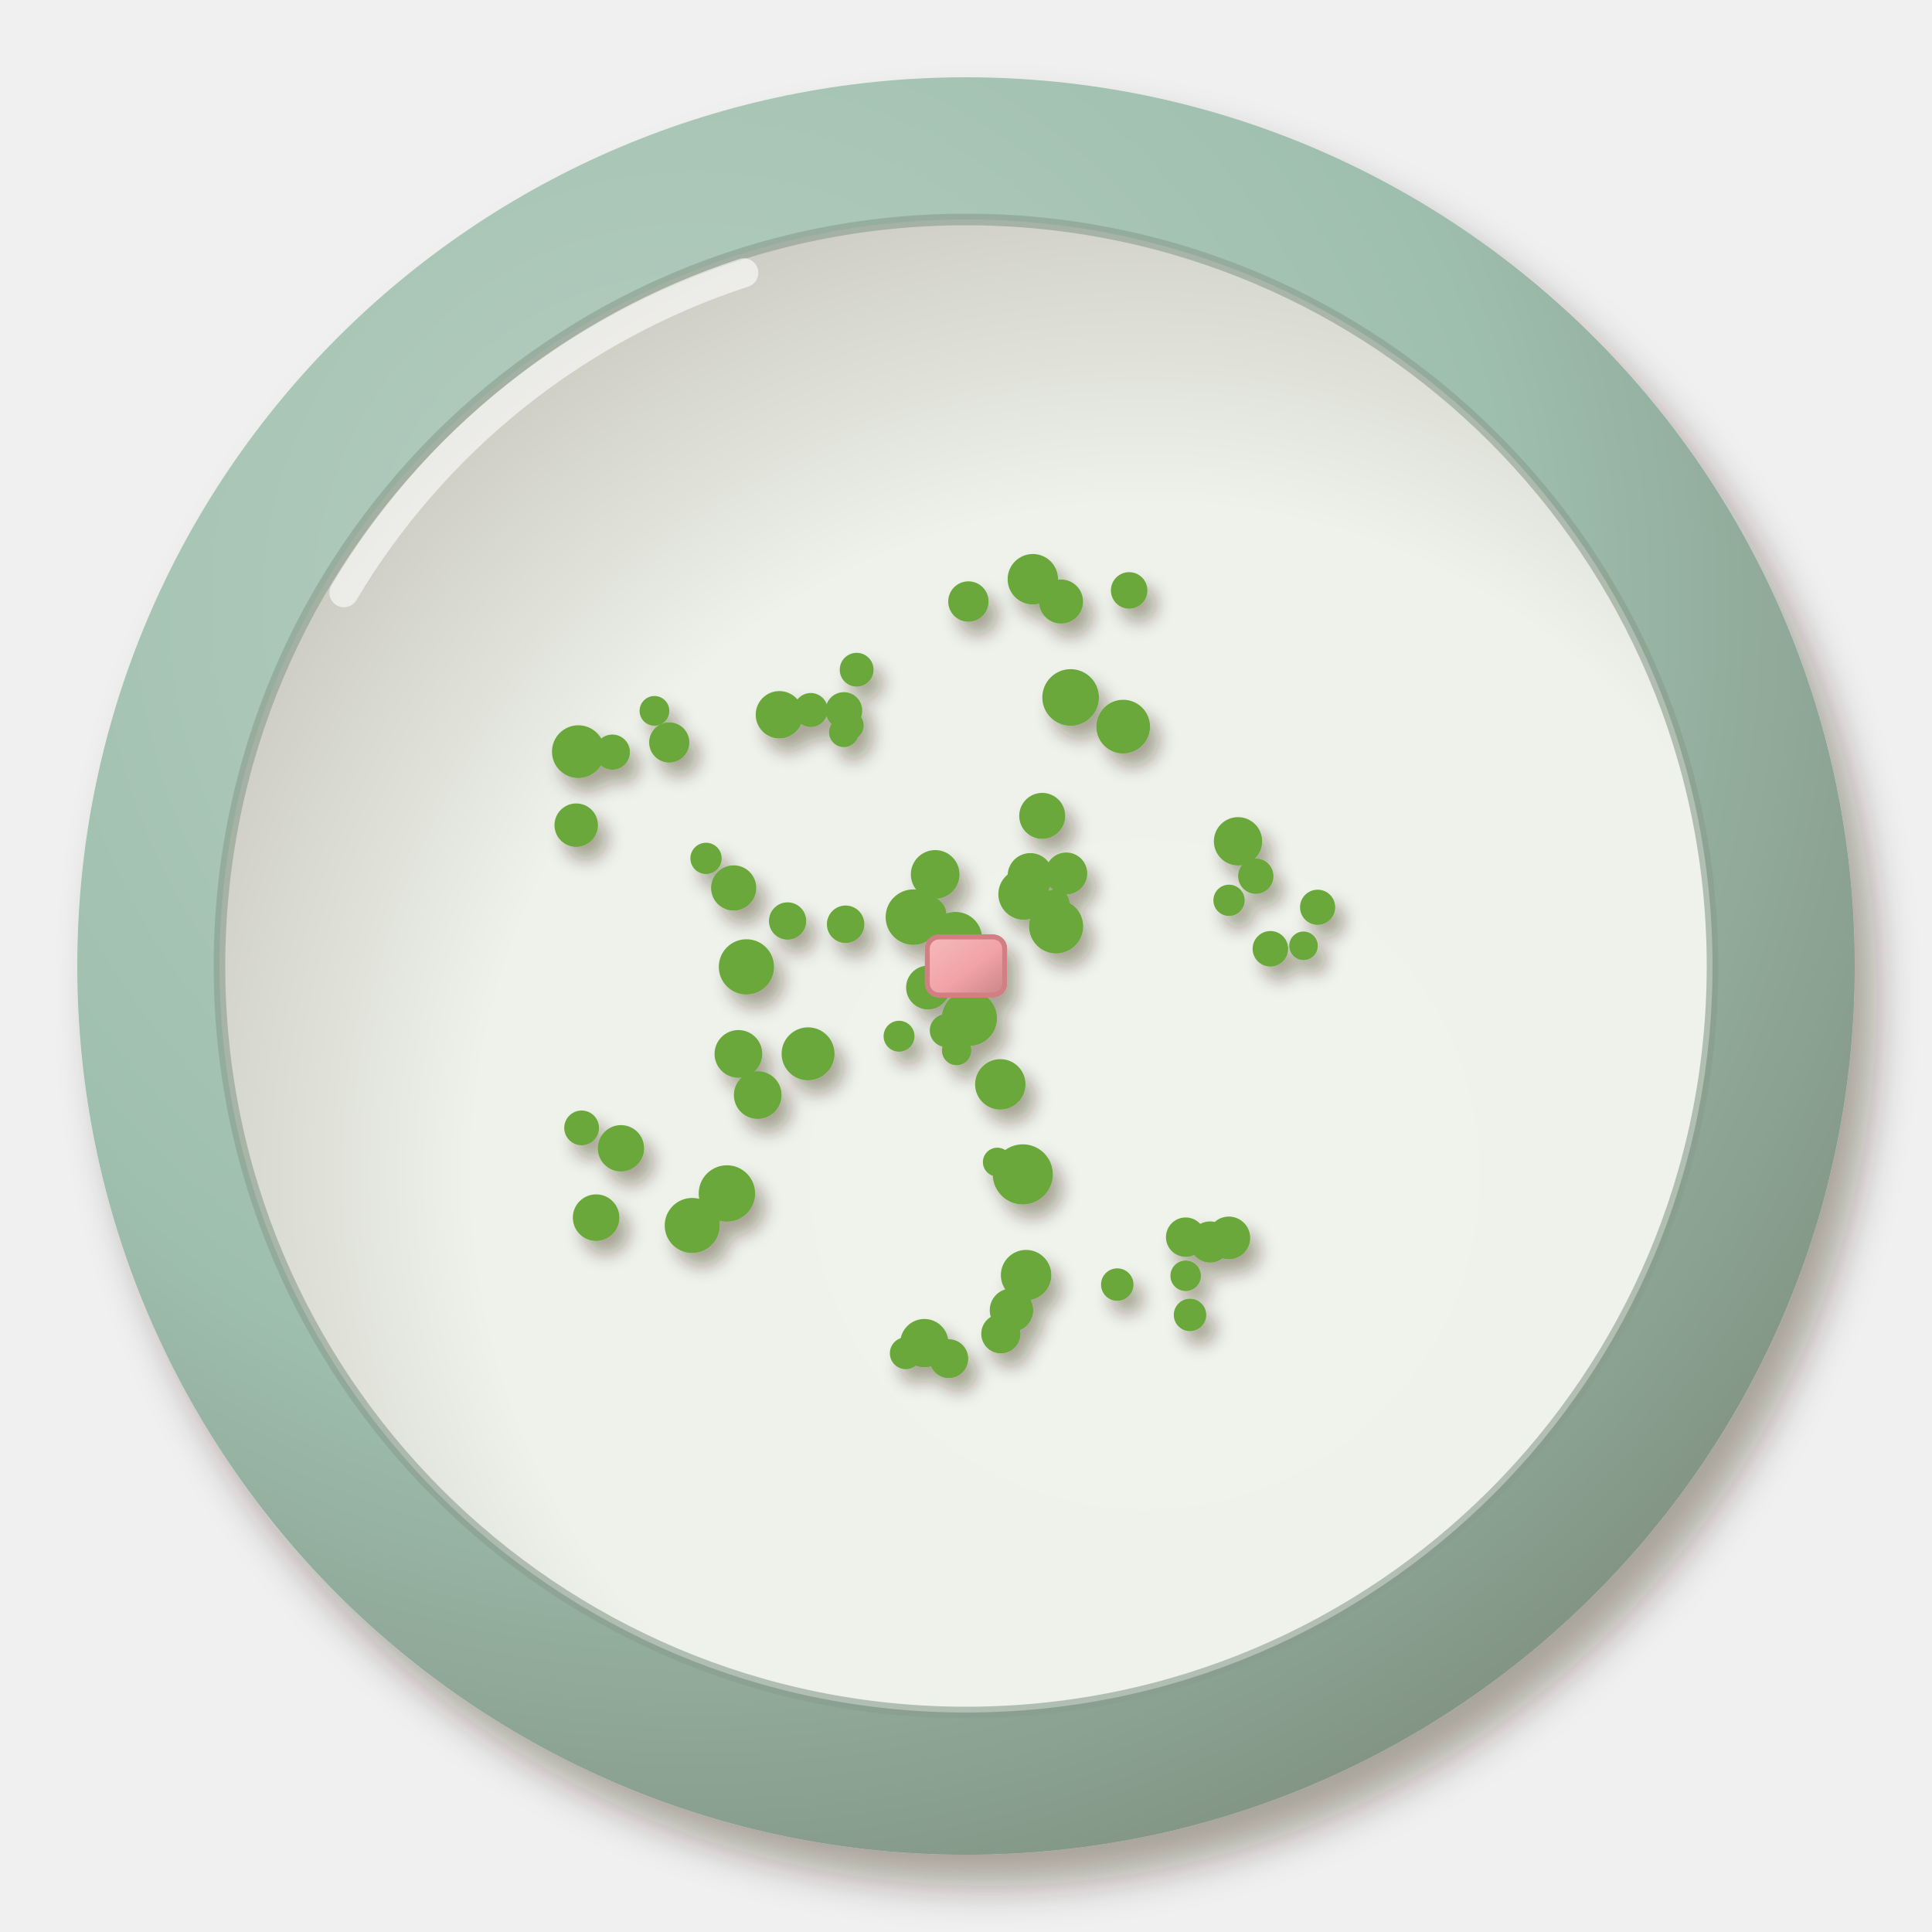
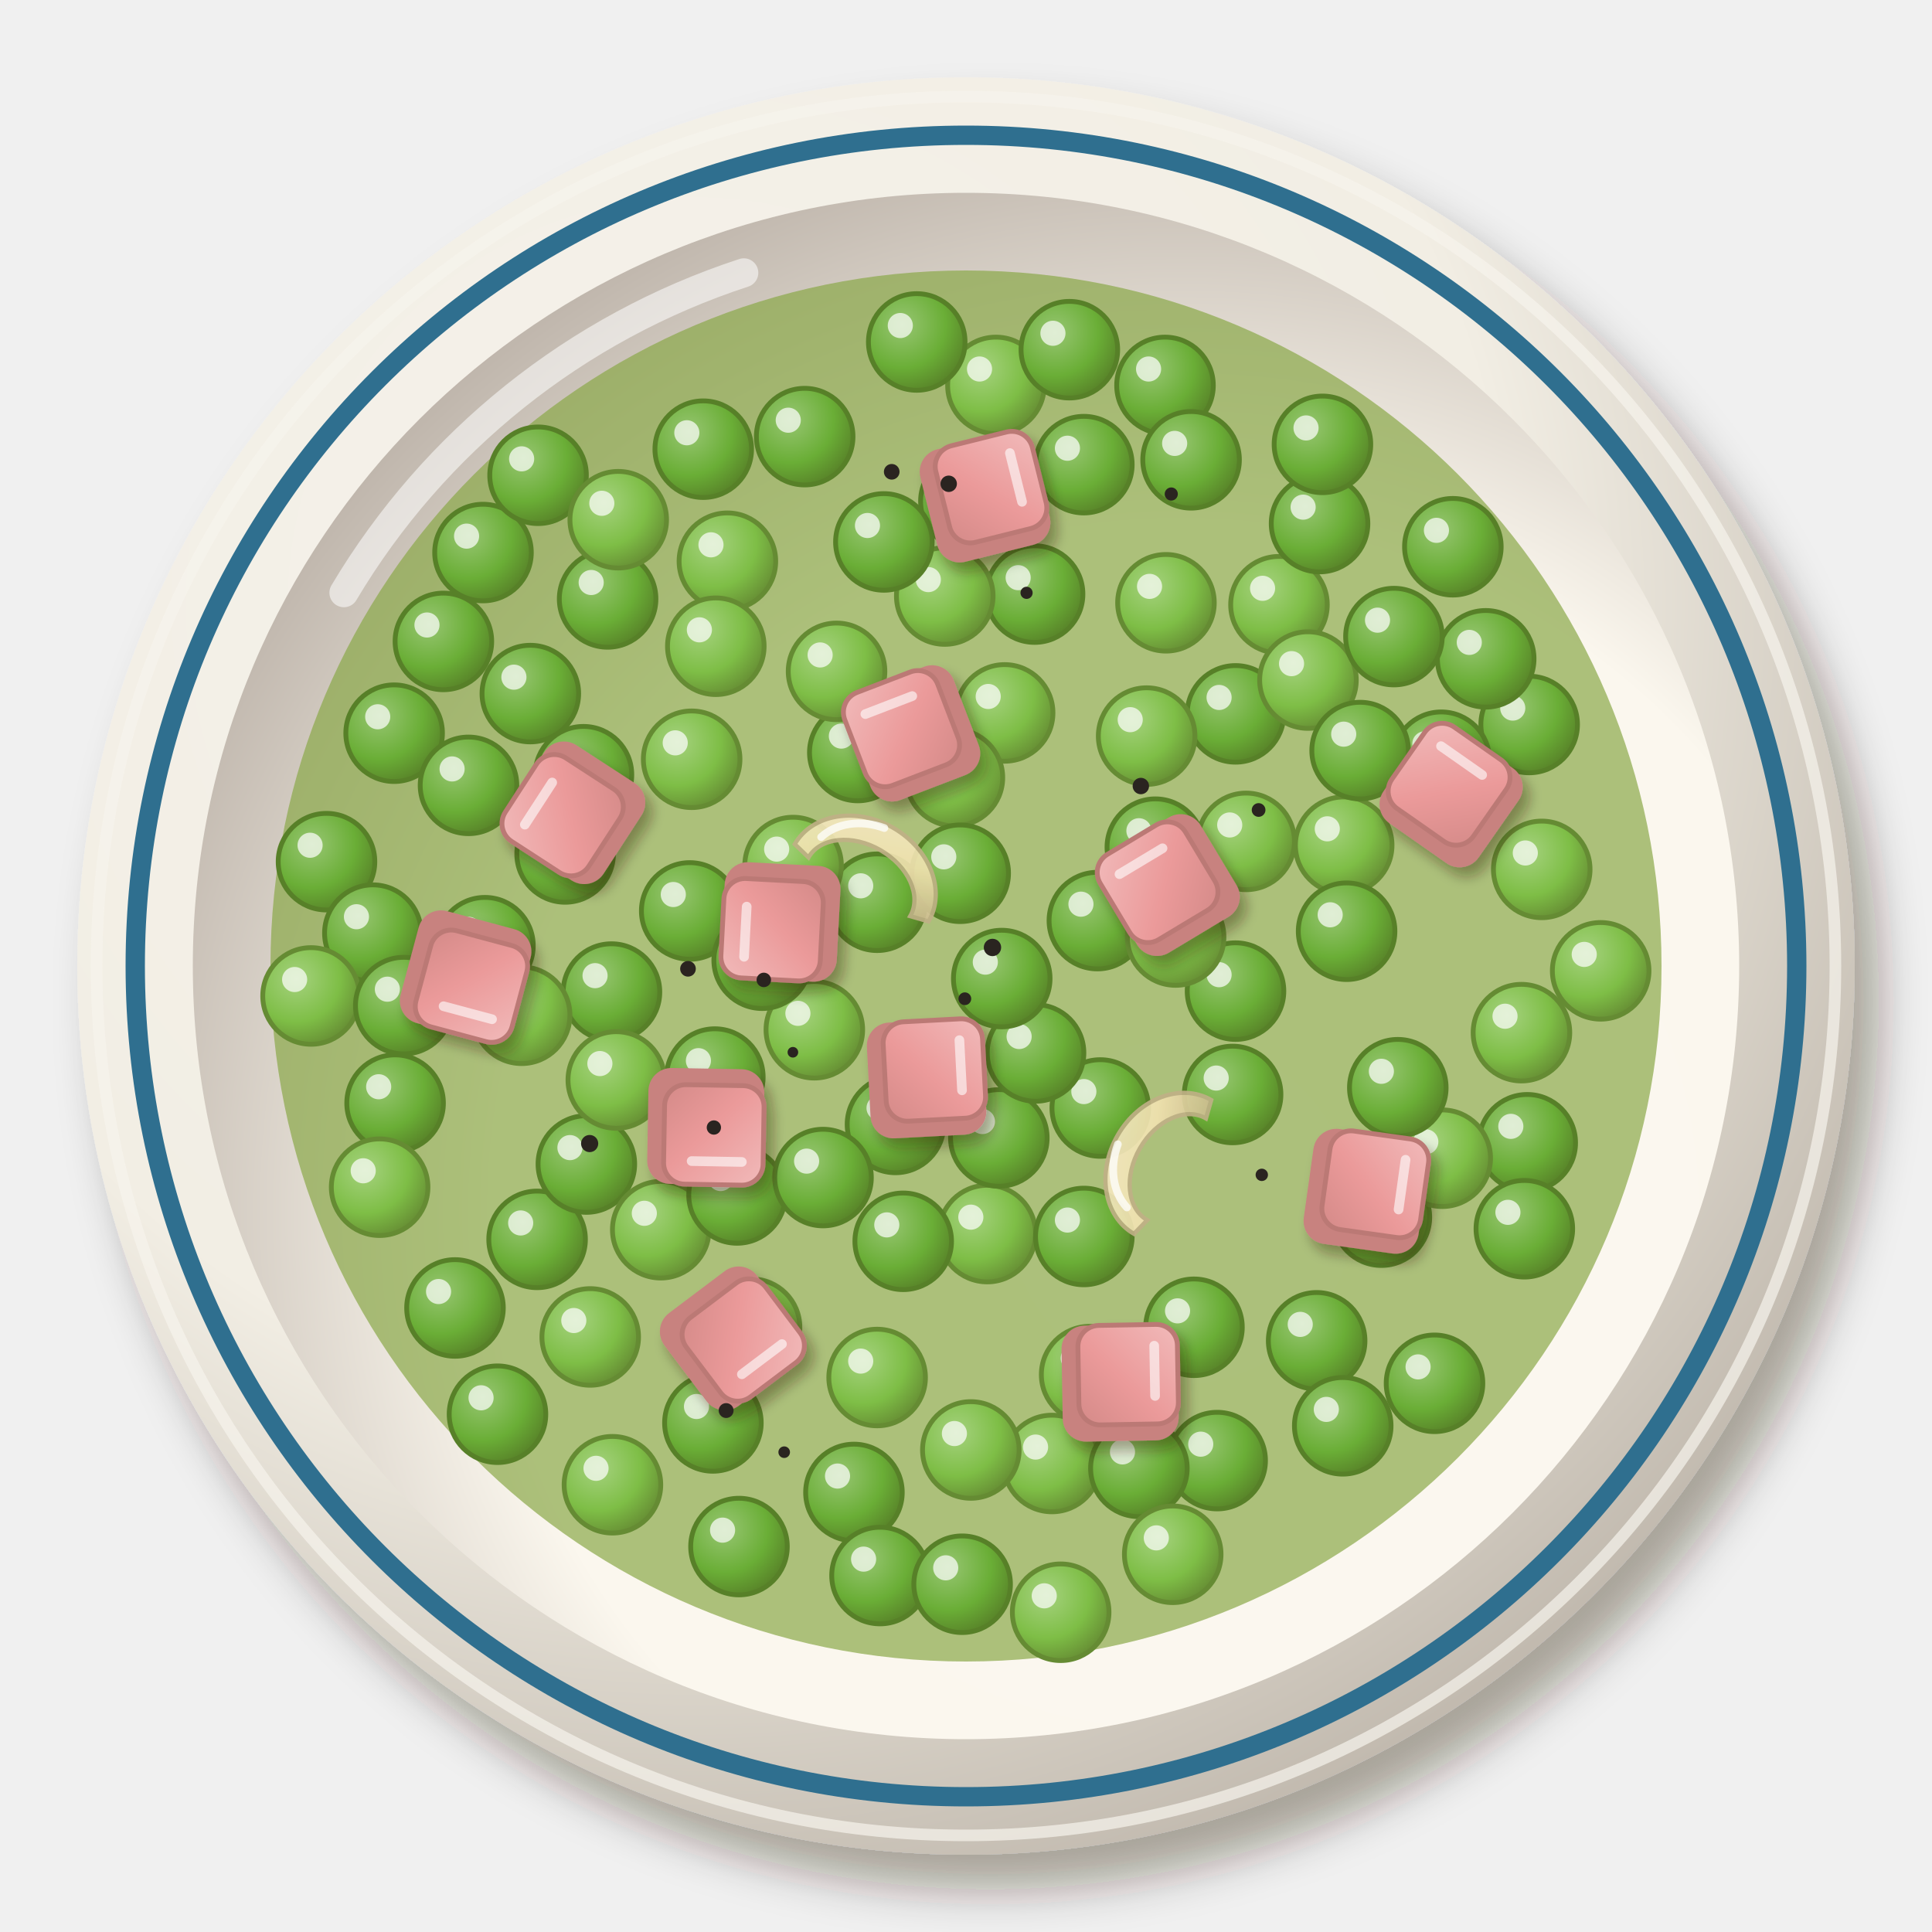
<svg xmlns="http://www.w3.org/2000/svg" viewBox="0 0 200 200" width="400" height="400">
  <defs>
    <filter id="it_piselli-1" x="-30%" y="-30%" width="160%" height="160%">
-       <feDropShadow dx="2.24" dy="3.2" stdDeviation="2.08" flood-color="#2b1607" flood-opacity=".36" />
+       <feDropShadow dx="2.52" dy="3.6" stdDeviation="2.34" flood-color="#2b1607" flood-opacity=".36" />
    </filter>
    <radialGradient id="it_piselli-2" cx="0.35" cy="0.3" r=".75">
-       <stop offset="0" stop-color="#b7cfc2" />
-       <stop offset=".6" stop-color="#9fbfae" />
-       <stop offset="1" stop-color="#829484" />
-     </radialGradient>
-     <radialGradient id="it_piselli-3" cx="0.62" cy="0.64" r=".75">
-       <stop offset="0" stop-color="#f0f3ec" />
-       <stop offset=".6" stop-color="#eef2ea" />
-       <stop offset="1" stop-color="#c3c1b8" />
-     </radialGradient>
-     <filter id="it_piselli-4" x="-30%" y="-30%" width="160%" height="160%">
-       <feDropShadow dx="0.98" dy="1.4" stdDeviation="0.91" flood-color="#2b1607" flood-opacity=".36" />
+       <stop offset="0" stop-color="#f5f2eb" />
+       <stop offset=".6" stop-color="#f2eee4" />
+       <stop offset="1" stop-color="#c0b8ad" />
+     </radialGradient>
+     <radialGradient id="it_piselli-3" cx="0.64" cy="0.66" r=".75">
+       <stop offset="0" stop-color="#fbf8f0" />
+       <stop offset=".6" stop-color="#fbf7ee" />
+       <stop offset="1" stop-color="#b8aea4" />
+     </radialGradient>
+     <radialGradient id="it_piselli-5" cx="0.35" cy="0.32" r=".75">
+       <stop offset="0" stop-color="#a5d27e" />
+       <stop offset=".6" stop-color="#7ebe46" />
+       <stop offset="1" stop-color="#658b33" />
+     </radialGradient>
+     <g id="it_piselli-4">
+       <circle r="5" fill="url(#it_piselli-5)" stroke="#658b33" stroke-width=".5" />
+       <circle cx="-1.7" cy="-1.7" r="1.3" fill="#fff" opacity=".7" />
+     </g>
+     <radialGradient id="it_piselli-7" cx="0.35" cy="0.32" r=".75">
+       <stop offset="0" stop-color="#97c672" />
+       <stop offset=".6" stop-color="#6aae36" />
+       <stop offset="1" stop-color="#578028" />
+     </radialGradient>
+     <g id="it_piselli-6">
+       <circle r="5" fill="url(#it_piselli-7)" stroke="#578028" stroke-width=".5" />
+       <circle cx="-1.7" cy="-1.7" r="1.3" fill="#fff" opacity=".7" />
+     </g>
+     <filter id="it_piselli-8" x="-30%" y="-30%" width="160%" height="160%">
+       <feDropShadow dx="0.7" dy="1" stdDeviation="0.65" flood-color="#2b1607" flood-opacity=".36" />
    </filter>
-     <linearGradient id="it_piselli-5" x1="0" y1="0" x2="1" y2="1">
-       <stop offset="0" stop-color="#f5babc" />
-       <stop offset=".55" stop-color="#f1a3a6" />
-       <stop offset="1" stop-color="#c98686" />
+     <linearGradient id="it_piselli-9" x1="0" y1="0" x2="1" y2="1">
+       <stop offset="0" stop-color="#f1baba" />
+       <stop offset=".55" stop-color="#eb9a9a" />
+       <stop offset="1" stop-color="#d48a88" />
+     </linearGradient>
+     <linearGradient id="it_piselli-10" x1="0" y1="0" x2="1" y2="1">
+       <stop offset="0" stop-color="#f6ebc8" />
+       <stop offset=".55" stop-color="#f2e2b0" />
+       <stop offset="1" stop-color="#cab98e" />
    </linearGradient>
  </defs>
  <g filter="url(#it_piselli-1)">
    <circle cx="100" cy="100" r="92" fill="url(#it_piselli-2)" />
  </g>
-   <circle cx="100" cy="100" r="77.28" fill="url(#it_piselli-3)" />
-   <circle cx="100" cy="100" r="77.28" fill="none" stroke="#889d8c" stroke-width="1.2" opacity=".6" />
-   <path d="M35.6,61.36 A75.44,75.44 0 0 1 77,28.24" stroke="#fff" stroke-width="3" fill="none" stroke-linecap="round" opacity=".6" />
-   <g filter="url(#it_piselli-4)">
-     <circle cx="103.61" cy="138.07" r="2.03" fill="#6aa83a" />
-     <circle cx="95.69" cy="139.04" r="2.5" fill="#6aa83a" />
-     <circle cx="98.22" cy="140.65" r="2.01" fill="#6aa83a" />
-     <circle cx="93.77" cy="140.09" r="1.65" fill="#6aa83a" />
-     <circle cx="106.22" cy="132" r="2.61" fill="#6aa83a" />
-     <circle cx="104.71" cy="135.63" r="2.25" fill="#6aa83a" />
-     <circle cx="130" cy="90.7" r="1.83" fill="#6aa83a" />
-     <circle cx="136.4" cy="93.92" r="1.82" fill="#6aa83a" />
-     <circle cx="134.94" cy="97.91" r="1.48" fill="#6aa83a" />
-     <circle cx="131.51" cy="98.22" r="1.84" fill="#6aa83a" />
-     <circle cx="128.16" cy="87.09" r="2.5" fill="#6aa83a" />
-     <circle cx="127.23" cy="93.2" r="1.62" fill="#6aa83a" />
-     <circle cx="61.71" cy="126.05" r="2.41" fill="#6aa83a" />
-     <circle cx="60.21" cy="116.76" r="1.8" fill="#6aa83a" />
-     <circle cx="75.25" cy="123.55" r="2.92" fill="#6aa83a" />
-     <circle cx="64.28" cy="118.87" r="2.4" fill="#6aa83a" />
-     <circle cx="71.66" cy="126.86" r="2.85" fill="#6aa83a" />
-     <circle cx="78.44" cy="113.36" r="2.47" fill="#6aa83a" />
-     <circle cx="83.93" cy="73.5" r="1.76" fill="#6aa83a" />
-     <circle cx="87.36" cy="73.55" r="1.9" fill="#6aa83a" />
-     <circle cx="87.36" cy="75.8" r="1.54" fill="#6aa83a" />
-     <circle cx="80.68" cy="73.99" r="2.45" fill="#6aa83a" />
-     <circle cx="88.68" cy="69.33" r="1.75" fill="#6aa83a" />
-     <circle cx="87.87" cy="75.1" r="1.54" fill="#6aa83a" />
-     <circle cx="99.03" cy="108.75" r="1.52" fill="#6aa83a" />
-     <circle cx="97.96" cy="106.68" r="1.71" fill="#6aa83a" />
-     <circle cx="103.55" cy="112.25" r="2.61" fill="#6aa83a" />
-     <circle cx="93.07" cy="107.27" r="1.6" fill="#6aa83a" />
-     <circle cx="105.88" cy="121.57" r="3.11" fill="#6aa83a" />
-     <circle cx="103.24" cy="120.3" r="1.49" fill="#6aa83a" />
-     <circle cx="87.54" cy="95.68" r="1.94" fill="#6aa83a" />
-     <circle cx="83.65" cy="109.09" r="2.74" fill="#6aa83a" />
-     <circle cx="77.27" cy="100.09" r="2.86" fill="#6aa83a" />
-     <circle cx="75.95" cy="91.92" r="2.34" fill="#6aa83a" />
-     <circle cx="81.53" cy="95.34" r="1.93" fill="#6aa83a" />
-     <circle cx="76.44" cy="109.1" r="2.47" fill="#6aa83a" />
-     <circle cx="115.66" cy="132.98" r="1.68" fill="#6aa83a" />
-     <circle cx="127.21" cy="128.15" r="2.21" fill="#6aa83a" />
-     <circle cx="123.19" cy="136.12" r="1.68" fill="#6aa83a" />
-     <circle cx="122.74" cy="128.07" r="2.04" fill="#6aa83a" />
-     <circle cx="122.74" cy="132.07" r="1.58" fill="#6aa83a" />
-     <circle cx="125.27" cy="128.57" r="2.13" fill="#6aa83a" />
-     <circle cx="116.89" cy="61.12" r="1.89" fill="#6aa83a" />
-     <circle cx="110.83" cy="72.2" r="2.93" fill="#6aa83a" />
-     <circle cx="116.27" cy="75.22" r="2.78" fill="#6aa83a" />
-     <circle cx="100.25" cy="62.27" r="2.09" fill="#6aa83a" />
-     <circle cx="109.84" cy="62.27" r="2.28" fill="#6aa83a" />
-     <circle cx="106.92" cy="59.96" r="2.61" fill="#6aa83a" />
-     <circle cx="107.89" cy="84.46" r="2.38" fill="#6aa83a" />
-     <circle cx="96.81" cy="90.52" r="2.52" fill="#6aa83a" />
-     <circle cx="109.27" cy="93.51" r="1.45" fill="#6aa83a" />
-     <circle cx="106.66" cy="90.66" r="2.35" fill="#6aa83a" />
-     <circle cx="109.33" cy="95.9" r="2.8" fill="#6aa83a" />
-     <circle cx="110.38" cy="90.42" r="2.17" fill="#6aa83a" />
-     <circle cx="69.28" cy="76.86" r="2.08" fill="#6aa83a" />
-     <circle cx="59.87" cy="77.81" r="2.73" fill="#6aa83a" />
-     <circle cx="67.75" cy="73.59" r="1.54" fill="#6aa83a" />
-     <circle cx="59.65" cy="85.42" r="2.25" fill="#6aa83a" />
-     <circle cx="63.39" cy="77.86" r="1.82" fill="#6aa83a" />
-     <circle cx="73.09" cy="88.86" r="1.62" fill="#6aa83a" />
-     <circle cx="94.55" cy="94.94" r="2.87" fill="#6aa83a" />
-     <circle cx="98.91" cy="97.16" r="2.76" fill="#6aa83a" />
-     <circle cx="96.07" cy="94.7" r="1.91" fill="#6aa83a" />
-     <circle cx="105.99" cy="92.57" r="2.64" fill="#6aa83a" />
-     <circle cx="96.07" cy="102.23" r="2.27" fill="#6aa83a" />
-     <circle cx="100.35" cy="105.41" r="2.86" fill="#6aa83a" />
-     <g transform="translate(100 100)">
-       <rect x="-4" y="-3" width="8" height="6" rx="1.2" fill="url(#it_piselli-5)" stroke="#d27f84" stroke-width=".5" />
-     </g>
-     <g transform="translate(100 100)">
-       <rect x="-4" y="-3" width="8" height="6" rx="1.2" fill="url(#it_piselli-5)" stroke="#d27f84" stroke-width=".5" />
-     </g>
-     <g transform="translate(100 100)">
-       <rect x="-4" y="-3" width="8" height="6" rx="1.2" fill="url(#it_piselli-5)" stroke="#d27f84" stroke-width=".5" />
-     </g>
-   </g>
+   <circle cx="100" cy="100" r="90" fill="none" stroke="#f7f4ed" stroke-width="1.2" opacity=".7" />
+   <circle cx="100" cy="100" r="80.04" fill="url(#it_piselli-3)" />
+   <path d="M35.6,61.36 A75.44,75.44 0 0 1 77,28.24" stroke="#fff" stroke-width="3" fill="none" stroke-linecap="round" opacity=".55" />
+   <circle cx="100" cy="100" r="86" fill="none" stroke="#2f6f8f" stroke-width="2" />
+   <circle cx="100" cy="100" r="72" fill="#8aa848" opacity=".7" />
+   <use href="#it_piselli-4" transform="translate(157.5 106.9)" />
+   <use href="#it_piselli-6" transform="translate(88.4 154.5)" />
+   <use href="#it_piselli-6" transform="translate(148.5 143.2)" />
+   <use href="#it_piselli-4" transform="translate(61.1 138.4)" />
+   <use href="#it_piselli-6" transform="translate(92.7 116.4)" />
+   <use href="#it_piselli-6" transform="translate(71.4 94.3)" />
+   <use href="#it_piselli-4" transform="translate(90.8 142.6)" />
+   <use href="#it_piselli-6" transform="translate(40.9 114.2)" />
+   <use href="#it_piselli-6" transform="translate(136.3 138.8)" />
+   <use href="#it_piselli-4" transform="translate(109.8 166.9)" />
+   <use href="#it_piselli-6" transform="translate(143 126)" />
+   <use href="#it_piselli-6" transform="translate(127.9 73.9)" />
+   <use href="#it_piselli-4" transform="translate(120.7 62.4)" />
+   <use href="#it_piselli-6" transform="translate(88.8 77.9)" />
+   <use href="#it_piselli-6" transform="translate(76.5 160.1)" />
+   <use href="#it_piselli-4" transform="translate(102.2 127.7)" />
+   <use href="#it_piselli-6" transform="translate(158.1 118.3)" />
+   <use href="#it_piselli-6" transform="translate(33.8 89.2)" />
+   <use href="#it_piselli-4" transform="translate(159.6 90)" />
+   <use href="#it_piselli-6" transform="translate(107.1 61.5)" />
+   <use href="#it_piselli-6" transform="translate(127.9 102.6)" />
+   <use href="#it_piselli-4" transform="translate(71.6 78.6)" />
+   <use href="#it_piselli-6" transform="translate(113.9 114.7)" />
+   <use href="#it_piselli-6" transform="translate(83.3 45.2)" />
+   <use href="#it_piselli-4" transform="translate(132.4 62.6)" />
+   <use href="#it_piselli-6" transform="translate(50.2 97.9)" />
+   <use href="#it_piselli-6" transform="translate(103.4 117.8)" />
+   <use href="#it_piselli-4" transform="translate(63.4 153.7)" />
+   <use href="#it_piselli-6" transform="translate(139 147.6)" />
+   <use href="#it_piselli-6" transform="translate(113.6 95.3)" />
+   <use href="#it_piselli-4" transform="translate(139.1 87.5)" />
+   <use href="#it_piselli-6" transform="translate(93.5 128.5)" />
+   <use href="#it_piselli-6" transform="translate(157.8 127.2)" />
+   <use href="#it_piselli-4" transform="translate(103.1 39.9)" />
+   <use href="#it_piselli-6" transform="translate(55.6 128.3)" />
+   <use href="#it_piselli-6" transform="translate(112.2 48.1)" />
+   <use href="#it_piselli-4" transform="translate(149.3 119.9)" />
+   <use href="#it_piselli-6" transform="translate(60.7 120.5)" />
+   <use href="#it_piselli-6" transform="translate(38.6 96.6)" />
+   <use href="#it_piselli-4" transform="translate(39.3 122.9)" />
+   <use href="#it_piselli-6" transform="translate(47.1 135.4)" />
+   <use href="#it_piselli-6" transform="translate(107.2 109)" />
+   <use href="#it_piselli-4" transform="translate(77.8 137.4)" />
+   <use href="#it_piselli-6" transform="translate(100.3 51.9)" />
+   <use href="#it_piselli-6" transform="translate(126 151.2)" />
+   <use href="#it_piselli-4" transform="translate(68.4 127.3)" />
+   <use href="#it_piselli-6" transform="translate(120.6 39.9)" />
+   <use href="#it_piselli-6" transform="translate(40.8 75.9)" />
+   <use href="#it_piselli-4" transform="translate(86.6 69.5)" />
+   <use href="#it_piselli-6" transform="translate(48.5 81.3)" />
+   <use href="#it_piselli-6" transform="translate(112.2 128)" />
+   <use href="#it_piselli-4" transform="translate(84.3 106.6)" />
+   <use href="#it_piselli-6" transform="translate(158.3 75)" />
+   <use href="#it_piselli-6" transform="translate(150.4 56.6)" />
+   <use href="#it_piselli-4" transform="translate(135.4 70.4)" />
+   <use href="#it_piselli-6" transform="translate(119.6 87.7)" />
+   <use href="#it_piselli-6" transform="translate(90.8 93.4)" />
+   <use href="#it_piselli-4" transform="translate(112.8 142.3)" />
+   <use href="#it_piselli-6" transform="translate(73.8 147.3)" />
+   <use href="#it_piselli-6" transform="translate(45.9 66.4)" />
+   <use href="#it_piselli-4" transform="translate(75.3 58.1)" />
+   <use href="#it_piselli-6" transform="translate(153.8 68.2)" />
+   <use href="#it_piselli-6" transform="translate(123.6 137.4)" />
+   <use href="#it_piselli-4" transform="translate(104 73.8)" />
+   <use href="#it_piselli-6" transform="translate(127.6 113.3)" />
+   <use href="#it_piselli-6" transform="translate(62.9 62)" />
+   <use href="#it_piselli-4" transform="translate(74.1 66.9)" />
+   <use href="#it_piselli-6" transform="translate(50 57.2)" />
+   <use href="#it_piselli-6" transform="translate(144.3 65.9)" />
+   <use href="#it_piselli-4" transform="translate(98.8 80.5)" />
+   <use href="#it_piselli-6" transform="translate(123.3 47.6)" />
+   <use href="#it_piselli-6" transform="translate(63.3 102.7)" />
+   <use href="#it_piselli-4" transform="translate(54 105.1)" />
+   <use href="#it_piselli-6" transform="translate(91.1 163.1)" />
+   <use href="#it_piselli-6" transform="translate(110.7 36.2)" />
+   <use href="#it_piselli-4" transform="translate(82.1 89.6)" />
+   <use href="#it_piselli-6" transform="translate(99.4 90.4)" />
+   <use href="#it_piselli-6" transform="translate(55.7 49.2)" />
+   <use href="#it_piselli-4" transform="translate(118.7 76.2)" />
+   <use href="#it_piselli-6" transform="translate(103.7 101.3)" />
+   <use href="#it_piselli-6" transform="translate(149.2 78.7)" />
+   <use href="#it_piselli-4" transform="translate(121.7 97)" />
+   <use href="#it_piselli-6" transform="translate(54.9 71.8)" />
+   <use href="#it_piselli-6" transform="translate(72.8 46.5)" />
+   <use href="#it_piselli-4" transform="translate(32.2 103.1)" />
+   <use href="#it_piselli-6" transform="translate(74 111.5)" />
+   <use href="#it_piselli-6" transform="translate(76.3 123.7)" />
+   <use href="#it_piselli-4" transform="translate(129 87.1)" />
+   <use href="#it_piselli-6" transform="translate(144.7 112.6)" />
+   <use href="#it_piselli-6" transform="translate(85.2 121.9)" />
+   <use href="#it_piselli-4" transform="translate(63.8 111.8)" />
+   <use href="#it_piselli-6" transform="translate(94.9 35.4)" />
+   <use href="#it_piselli-6" transform="translate(99.6 164)" />
+   <use href="#it_piselli-4" transform="translate(108.9 151.5)" />
+   <use href="#it_piselli-6" transform="translate(60.4 80.2)" />
+   <use href="#it_piselli-6" transform="translate(51.5 146.4)" />
+   <use href="#it_piselli-4" transform="translate(100.5 150.1)" />
+   <use href="#it_piselli-6" transform="translate(136.6 54.2)" />
+   <use href="#it_piselli-6" transform="translate(117.9 152)" />
+   <use href="#it_piselli-4" transform="translate(64 53.8)" />
+   <use href="#it_piselli-6" transform="translate(140.8 77.7)" />
+   <use href="#it_piselli-6" transform="translate(139.4 96.4)" />
+   <use href="#it_piselli-4" transform="translate(165.7 100.5)" />
+   <use href="#it_piselli-6" transform="translate(78.9 99.4)" />
+   <use href="#it_piselli-6" transform="translate(58.5 88.4)" />
+   <use href="#it_piselli-4" transform="translate(97.8 61.7)" />
+   <use href="#it_piselli-6" transform="translate(91.5 56.1)" />
+   <use href="#it_piselli-6" transform="translate(41.8 104.1)" />
+   <use href="#it_piselli-4" transform="translate(121.4 160.9)" />
+   <use href="#it_piselli-6" transform="translate(136.9 46)" />
+   <g filter="url(#it_piselli-8)">
+     <g transform="translate(101.97 51.46) rotate(76)" opacity="1">
+       <rect x="-6" y="-6" width="12" height="12" rx="2.4" fill="#c8827f" />
+       <rect x="-6" y="-6" width="10.3" height="10.3" rx="2.2" fill="url(#it_piselli-9)" stroke="#bb7975" stroke-width=".5" />
+       <path d="M-3.8,-3.6 L1.4,-3.6" stroke="#fff" stroke-width="1" stroke-linecap="round" opacity=".6" />
+     </g>
+   </g>
+   <g filter="url(#it_piselli-8)">
+     <g transform="translate(48.2 101.05) rotate(195)" opacity="1">
+       <rect x="-6" y="-6" width="12" height="12" rx="2.4" fill="#c8827f" />
+       <rect x="-6" y="-6" width="10.3" height="10.3" rx="2.2" fill="url(#it_piselli-9)" stroke="#bb7975" stroke-width=".5" />
+       <path d="M-3.8,-3.6 L1.4,-3.6" stroke="#fff" stroke-width="1" stroke-linecap="round" opacity=".6" />
+     </g>
+   </g>
+   <g filter="url(#it_piselli-8)">
+     <g transform="translate(150.22 82.37) rotate(35)" opacity="1">
+       <rect x="-6" y="-6" width="12" height="12" rx="2.4" fill="#c8827f" />
+       <rect x="-6" y="-6" width="10.3" height="10.3" rx="2.2" fill="url(#it_piselli-9)" stroke="#bb7975" stroke-width=".5" />
+       <path d="M-3.8,-3.6 L1.4,-3.6" stroke="#fff" stroke-width="1" stroke-linecap="round" opacity=".6" />
+     </g>
+   </g>
+   <g filter="url(#it_piselli-8)">
+     <g transform="translate(75.75 138.55) rotate(143)" opacity="1">
+       <rect x="-6" y="-6" width="12" height="12" rx="2.4" fill="#c8827f" />
+       <rect x="-6" y="-6" width="10.3" height="10.3" rx="2.2" fill="url(#it_piselli-9)" stroke="#bb7975" stroke-width=".5" />
+       <path d="M-3.8,-3.6 L1.4,-3.6" stroke="#fff" stroke-width="1" stroke-linecap="round" opacity=".6" />
+     </g>
+   </g>
+   <g filter="url(#it_piselli-8)">
+     <g transform="translate(121 91.62) rotate(329)" opacity="1">
+       <rect x="-6" y="-6" width="12" height="12" rx="2.4" fill="#c8827f" />
+       <rect x="-6" y="-6" width="10.3" height="10.3" rx="2.2" fill="url(#it_piselli-9)" stroke="#bb7975" stroke-width=".5" />
+       <path d="M-3.8,-3.6 L1.4,-3.6" stroke="#fff" stroke-width="1" stroke-linecap="round" opacity=".6" />
+     </g>
+   </g>
+   <g filter="url(#it_piselli-8)">
+     <g transform="translate(115.95 143.17) rotate(89)" opacity="1">
+       <rect x="-6" y="-6" width="12" height="12" rx="2.4" fill="#c8827f" />
+       <rect x="-6" y="-6" width="10.3" height="10.3" rx="2.2" fill="url(#it_piselli-9)" stroke="#bb7975" stroke-width=".5" />
+       <path d="M-3.8,-3.6 L1.4,-3.6" stroke="#fff" stroke-width="1" stroke-linecap="round" opacity=".6" />
+     </g>
+   </g>
+   <g filter="url(#it_piselli-8)">
+     <g transform="translate(141.41 123.32) rotate(98)" opacity="1">
+       <rect x="-6" y="-6" width="12" height="12" rx="2.4" fill="#c8827f" />
+       <rect x="-6" y="-6" width="10.3" height="10.3" rx="2.2" fill="url(#it_piselli-9)" stroke="#bb7975" stroke-width=".5" />
+       <path d="M-3.8,-3.6 L1.4,-3.6" stroke="#fff" stroke-width="1" stroke-linecap="round" opacity=".6" />
+     </g>
+   </g>
+   <g filter="url(#it_piselli-8)">
+     <g transform="translate(94.42 75.92) rotate(339)" opacity="1">
+       <rect x="-6" y="-6" width="12" height="12" rx="2.4" fill="#c8827f" />
+       <rect x="-6" y="-6" width="10.3" height="10.3" rx="2.2" fill="url(#it_piselli-9)" stroke="#bb7975" stroke-width=".5" />
+       <path d="M-3.8,-3.6 L1.4,-3.6" stroke="#fff" stroke-width="1" stroke-linecap="round" opacity=".6" />
+     </g>
+   </g>
+   <g filter="url(#it_piselli-8)">
+     <g transform="translate(80.82 95.44) rotate(273)" opacity="1">
+       <rect x="-6" y="-6" width="12" height="12" rx="2.4" fill="#c8827f" />
+       <rect x="-6" y="-6" width="10.3" height="10.3" rx="2.2" fill="url(#it_piselli-9)" stroke="#bb7975" stroke-width=".5" />
+       <path d="M-3.8,-3.6 L1.4,-3.6" stroke="#fff" stroke-width="1" stroke-linecap="round" opacity=".6" />
+     </g>
+   </g>
+   <g filter="url(#it_piselli-8)">
+     <g transform="translate(73.06 116.62) rotate(181)" opacity="1">
+       <rect x="-6" y="-6" width="12" height="12" rx="2.4" fill="#c8827f" />
+       <rect x="-6" y="-6" width="10.3" height="10.3" rx="2.2" fill="url(#it_piselli-9)" stroke="#bb7975" stroke-width=".5" />
+       <path d="M-3.8,-3.6 L1.4,-3.6" stroke="#fff" stroke-width="1" stroke-linecap="round" opacity=".6" />
+     </g>
+   </g>
+   <g filter="url(#it_piselli-8)">
+     <g transform="translate(59.42 84.14) rotate(303)" opacity="1">
+       <rect x="-6" y="-6" width="12" height="12" rx="2.4" fill="#c8827f" />
+       <rect x="-6" y="-6" width="10.3" height="10.3" rx="2.2" fill="url(#it_piselli-9)" stroke="#bb7975" stroke-width=".5" />
+       <path d="M-3.8,-3.6 L1.4,-3.6" stroke="#fff" stroke-width="1" stroke-linecap="round" opacity=".6" />
+     </g>
+   </g>
+   <g filter="url(#it_piselli-8)">
+     <g transform="translate(95.92 111.66) rotate(87)" opacity="1">
+       <rect x="-6" y="-6" width="12" height="12" rx="2.4" fill="#c8827f" />
+       <rect x="-6" y="-6" width="10.3" height="10.3" rx="2.2" fill="url(#it_piselli-9)" stroke="#bb7975" stroke-width=".5" />
+       <path d="M-3.8,-3.6 L1.4,-3.6" stroke="#fff" stroke-width="1" stroke-linecap="round" opacity=".6" />
+     </g>
+   </g>
+   <g transform="translate(90 90) rotate(30) scale(0.8)">
+     <path d="M-10,2 A10,8.2 0 0 1 10,2 L7.6,2.6 A7.6,5.472 0 0 0 -7.6,2.6Z" fill="url(#it_piselli-10)" stroke="#c0af86" stroke-width=".55" opacity=".9" />
+     <path d="M-7.5,-.5 A8.5,7 0 0 1 -1,-5.6" stroke="#fff" stroke-width="1" fill="none" stroke-linecap="round" opacity=".75" />
+   </g>
+   <g transform="translate(120 120) rotate(-60) scale(0.8)">
+     <path d="M-10,2 A10,8.2 0 0 1 10,2 L7.6,2.6 A7.6,5.472 0 0 0 -7.6,2.6Z" fill="url(#it_piselli-10)" stroke="#c0af86" stroke-width=".55" opacity=".9" />
+     <path d="M-7.5,-.5 A8.5,7 0 0 1 -1,-5.6" stroke="#fff" stroke-width="1" fill="none" stroke-linecap="round" opacity=".75" />
+   </g>
+   <circle cx="71.22" cy="100.29" r="0.81" fill="#2a2420" />
+   <circle cx="118.1" cy="81.37" r="0.85" fill="#2a2420" />
+   <circle cx="81.18" cy="150.33" r="0.6" fill="#2a2420" />
+   <circle cx="73.9" cy="116.72" r="0.74" fill="#2a2420" />
+   <circle cx="79.07" cy="101.44" r="0.75" fill="#2a2420" />
+   <circle cx="61.04" cy="118.38" r="0.89" fill="#2a2420" />
+   <circle cx="98.21" cy="50.08" r="0.85" fill="#2a2420" />
+   <circle cx="99.88" cy="103.39" r="0.66" fill="#2a2420" />
+   <circle cx="106.27" cy="61.37" r="0.63" fill="#2a2420" />
+   <circle cx="121.25" cy="51.14" r="0.68" fill="#2a2420" />
+   <circle cx="130.29" cy="83.85" r="0.71" fill="#2a2420" />
+   <circle cx="75.17" cy="146.02" r="0.77" fill="#2a2420" />
+   <circle cx="102.74" cy="98.08" r="0.9" fill="#2a2420" />
+   <circle cx="130.62" cy="121.62" r="0.64" fill="#2a2420" />
+   <circle cx="82.08" cy="108.93" r="0.55" fill="#2a2420" />
+   <circle cx="92.31" cy="48.84" r="0.81" fill="#2a2420" />
</svg>
